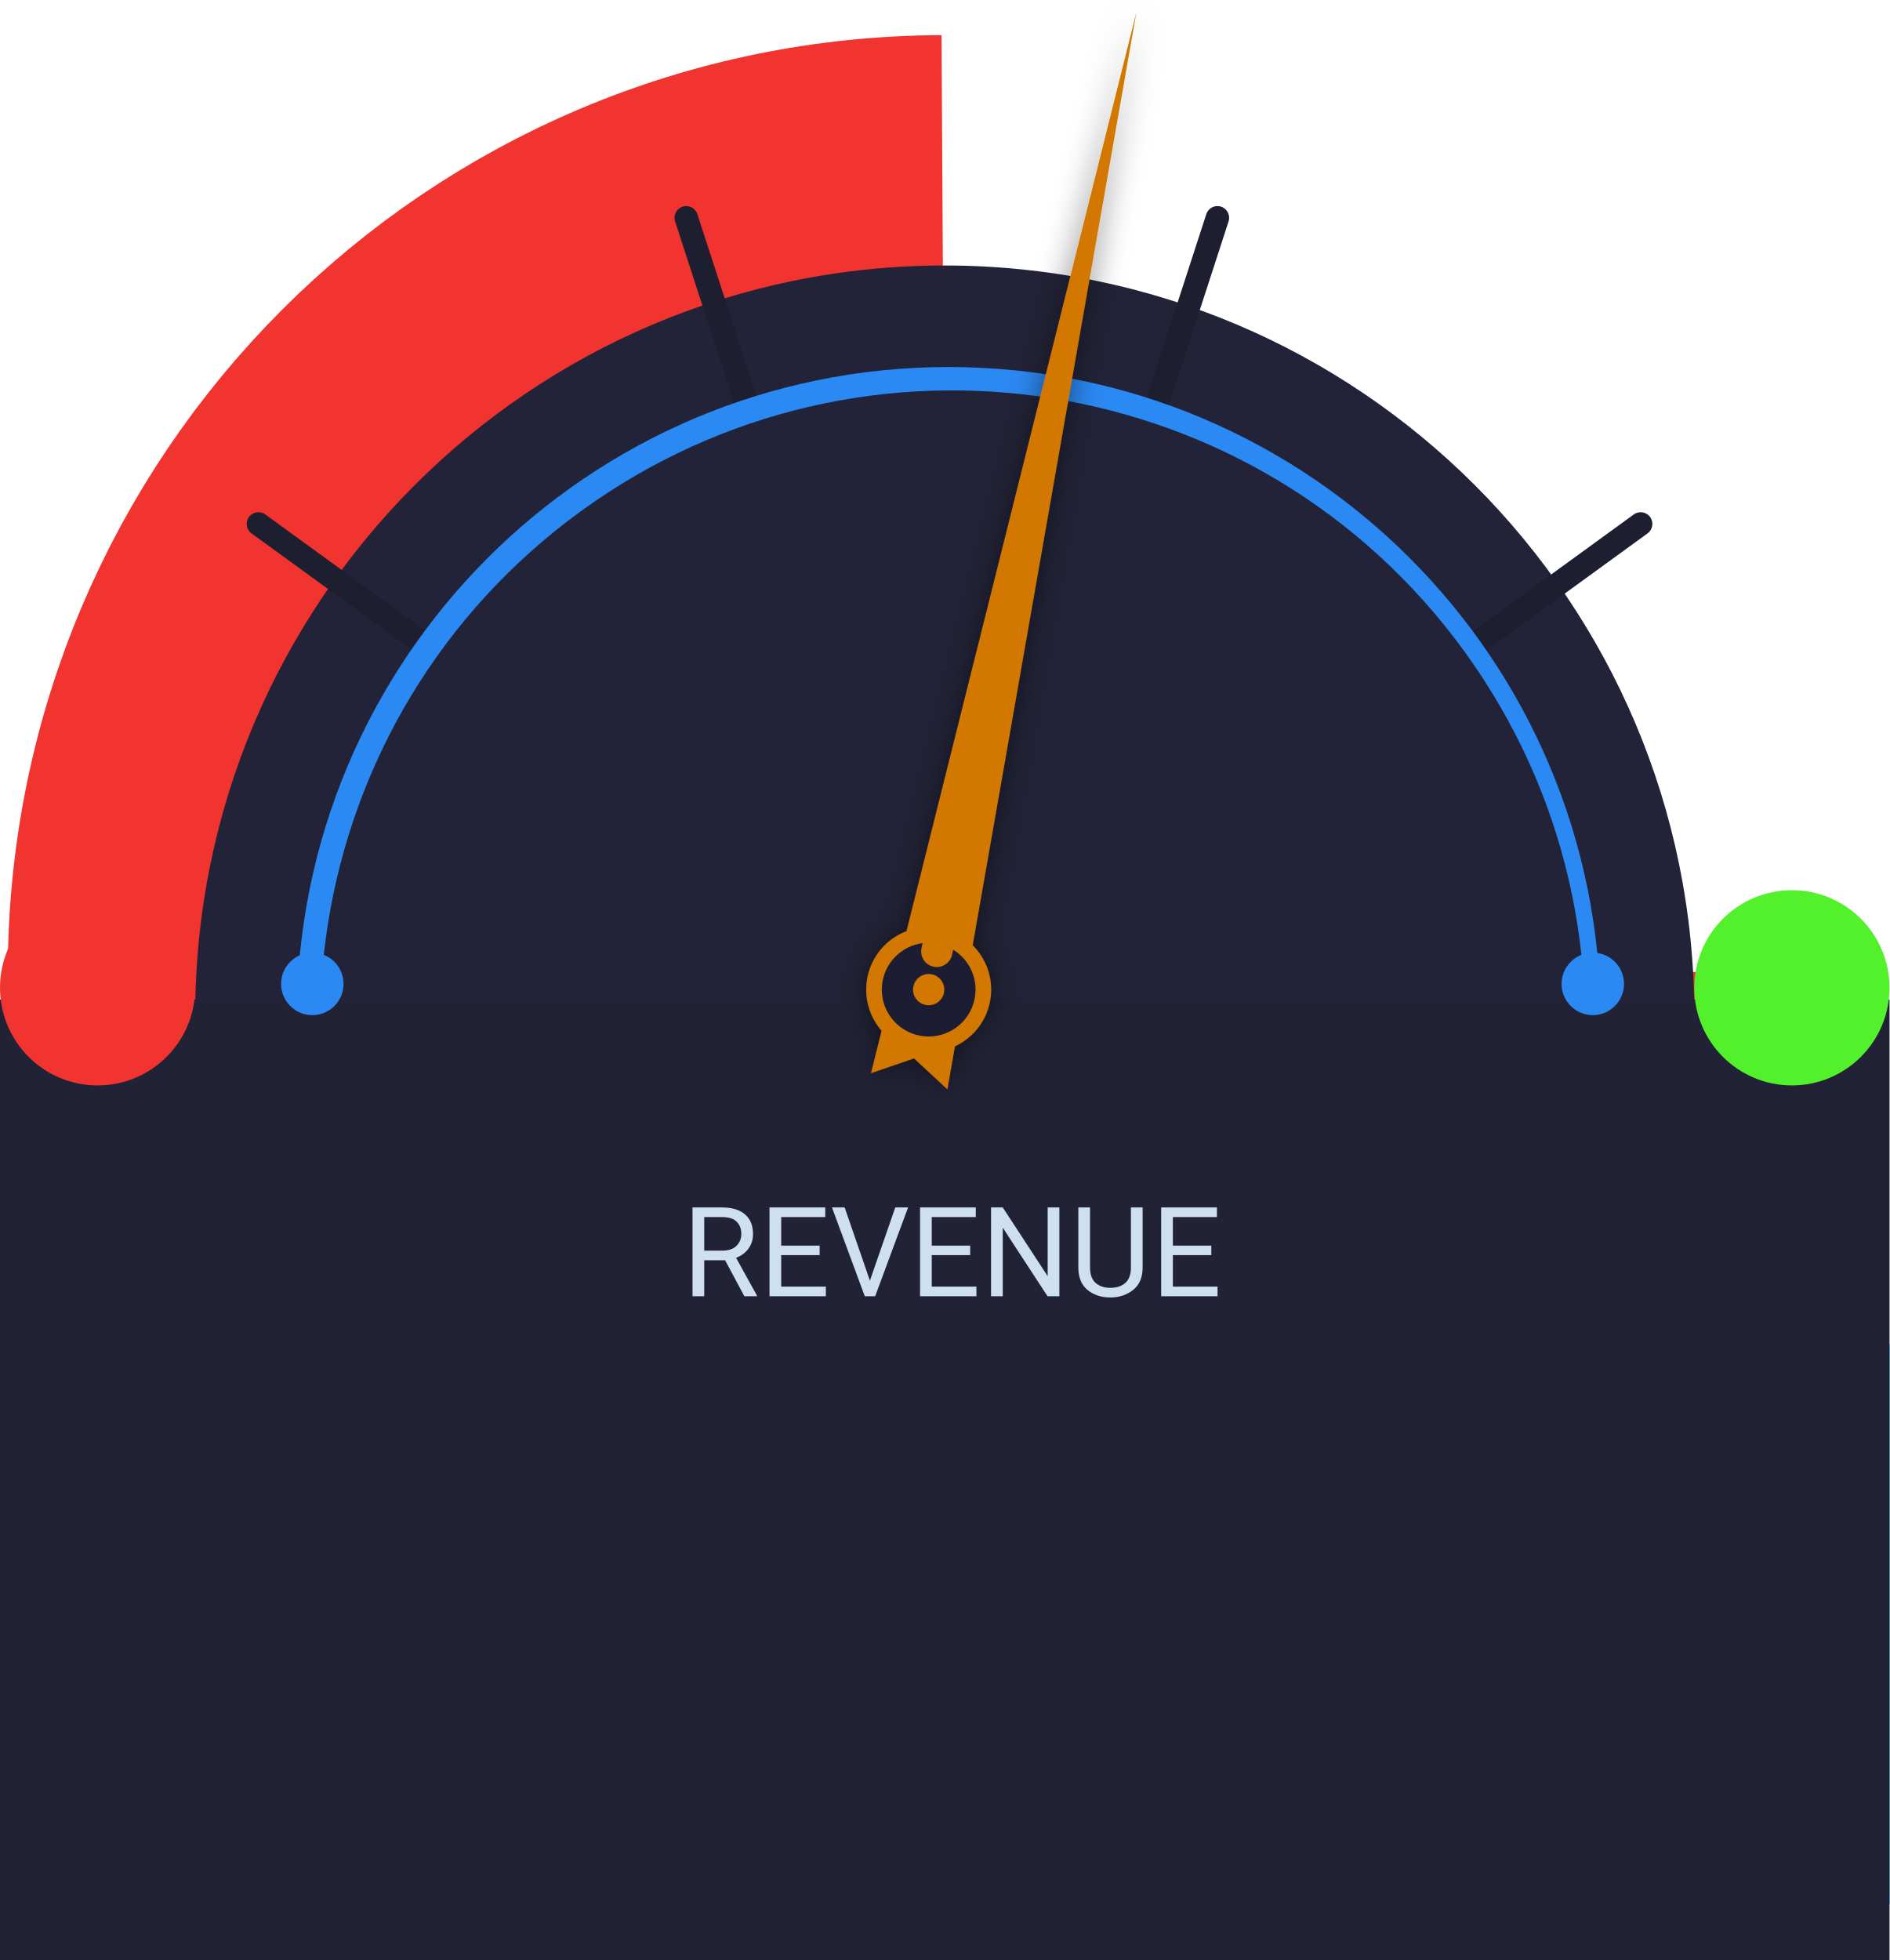
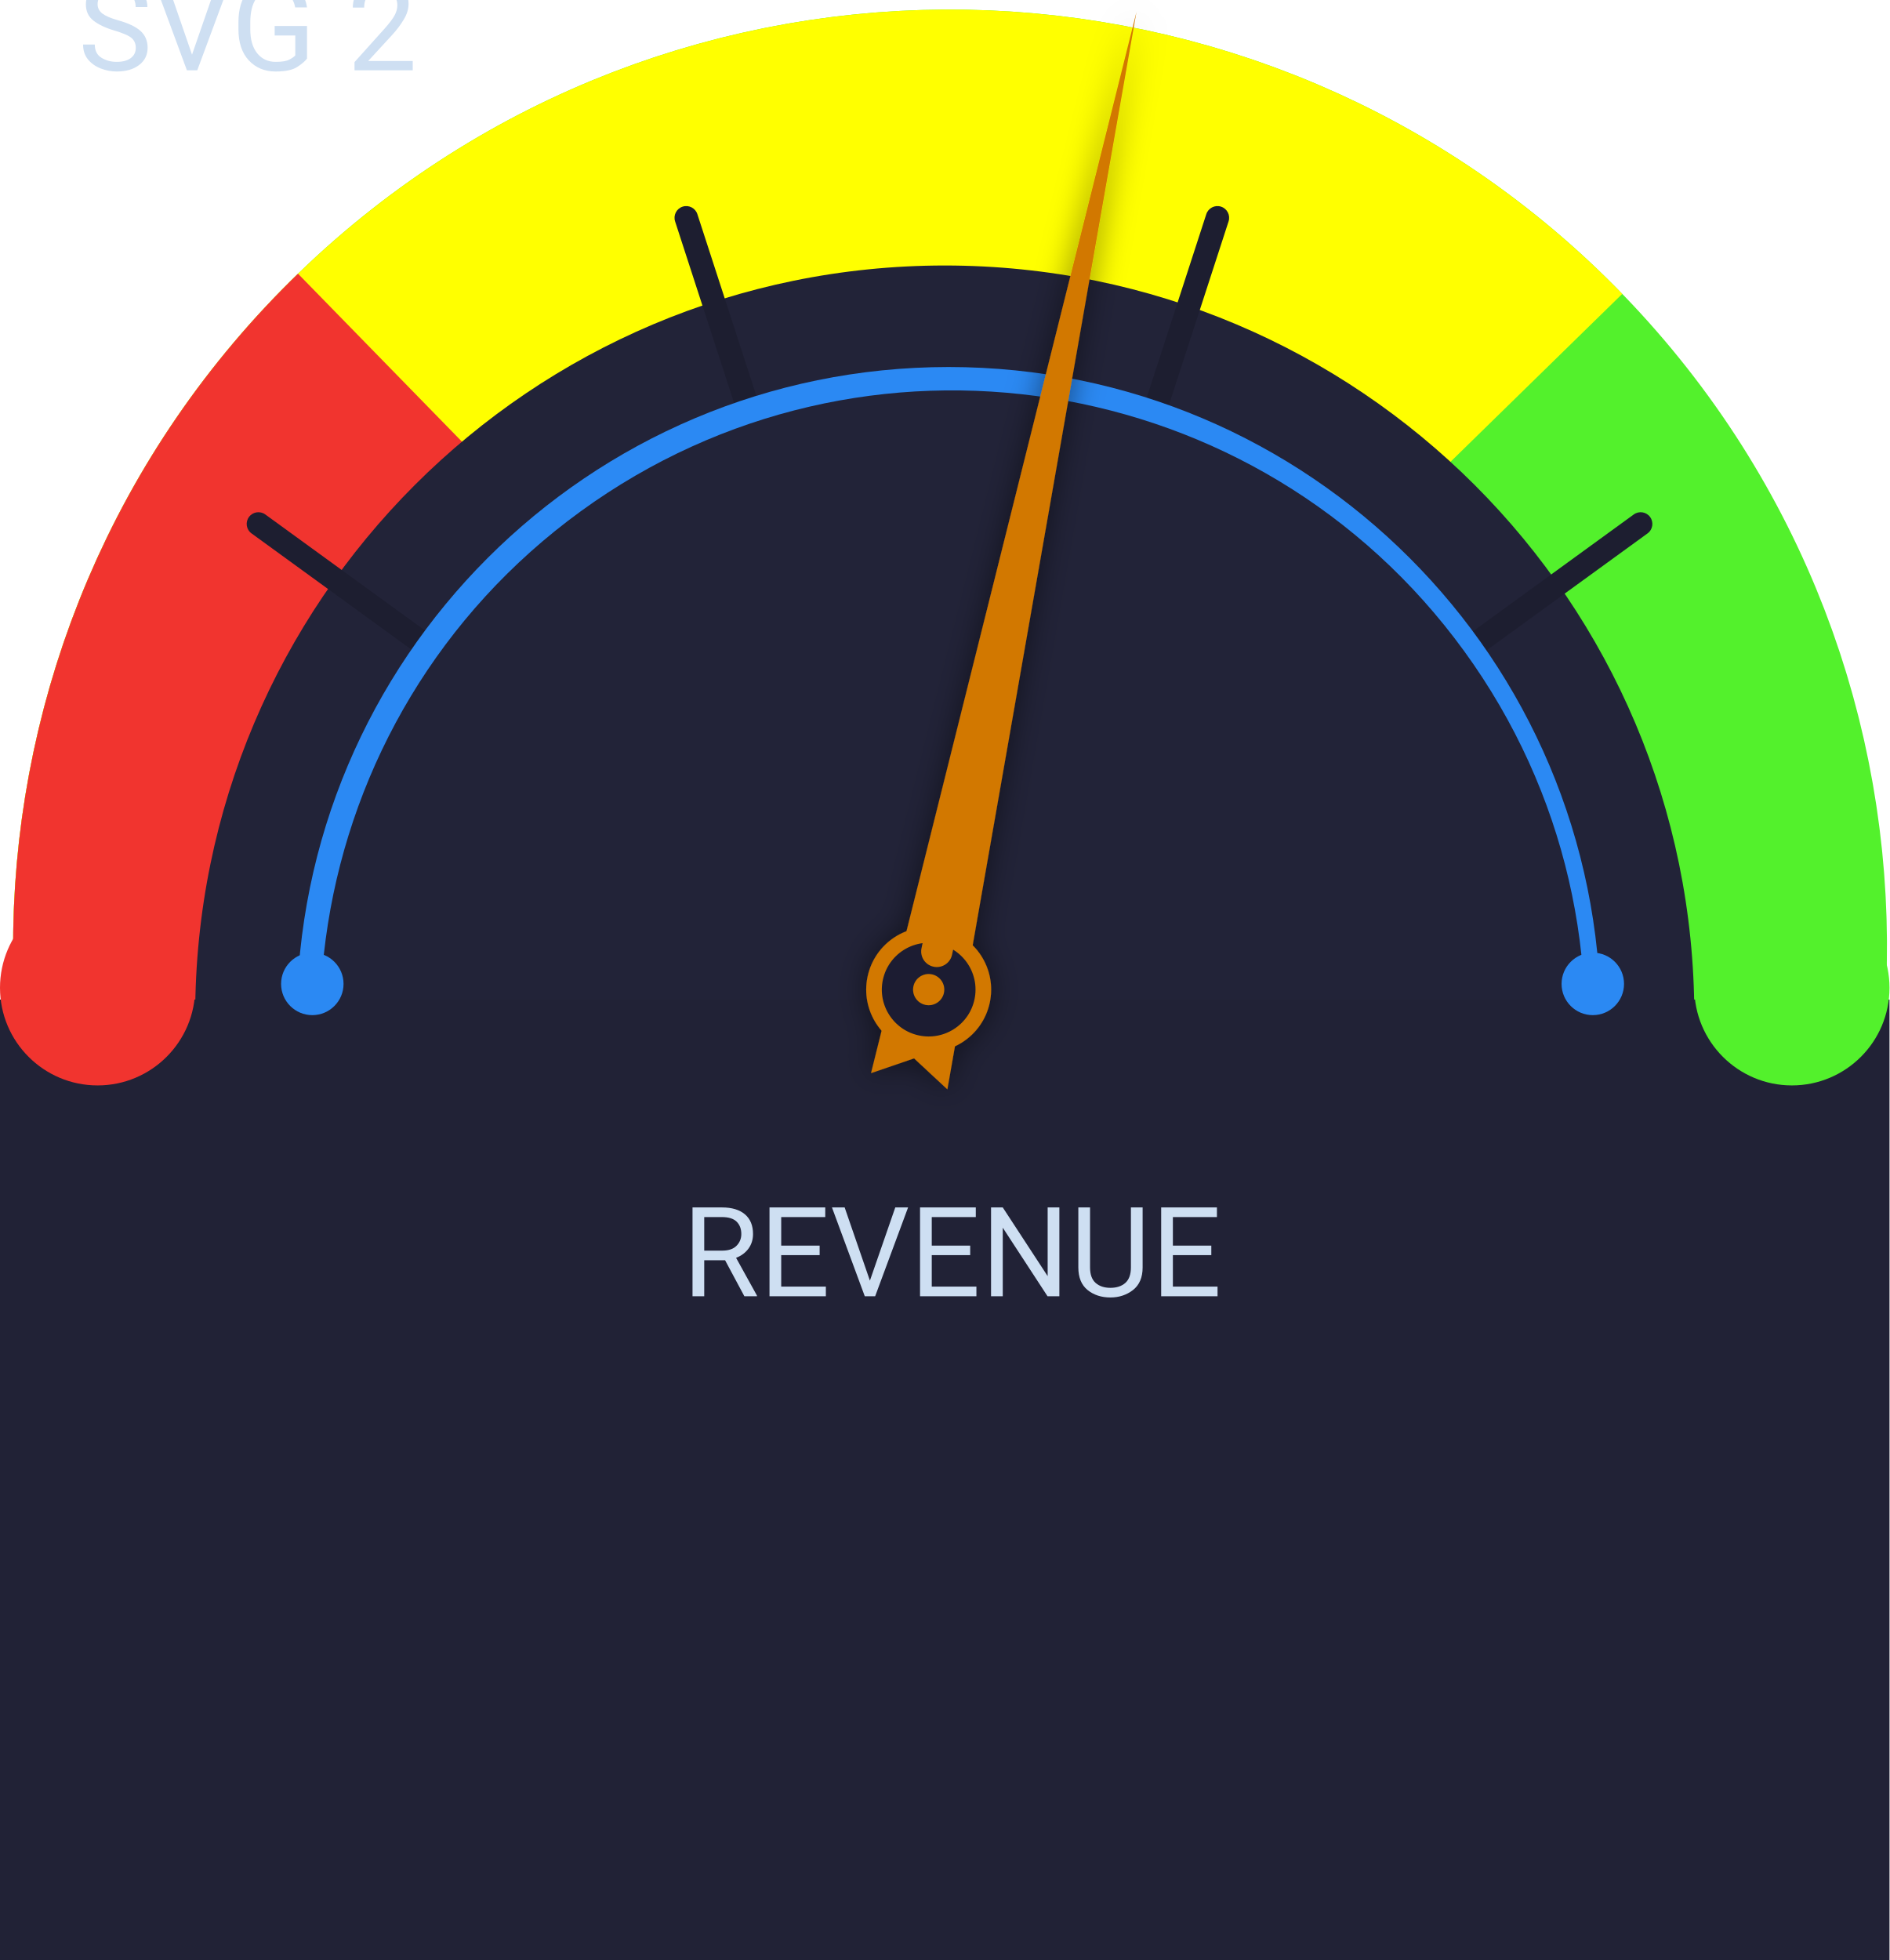
<svg xmlns="http://www.w3.org/2000/svg" width="242px" height="251px" viewBox="0 0 242 251" version="1.1">
  <defs>
    <filter x="-20.5%" y="-6.4%" width="140.9%" height="112.9%" filterUnits="objectBoundingBox" id="filter-1">
      <feOffset dx="0" dy="0" in="SourceAlpha" result="shadowOffsetOuter1" />
      <feGaussianBlur stdDeviation="2" in="shadowOffsetOuter1" result="shadowBlurOuter1" />
      <feColorMatrix values="0 0 0 0 0   0 0 0 0 0   0 0 0 0 0  0 0 0 0.5 0" type="matrix" in="shadowBlurOuter1" result="shadowMatrixOuter1" />
      <feMerge>
        <feMergeNode in="shadowMatrixOuter1" />
        <feMergeNode in="SourceGraphic" />
      </feMerge>
    </filter>
  </defs>
  <g id="Page-1" stroke="none" stroke-width="1" fill="none" fill-rule="evenodd">
    <g id="Group-23" transform="translate(0, -1)">
-       <circle id="low" r="100" cx="50%" cy="50%" stroke="#F1342F" stroke-width="40" stroke-dasharray="471, 943">
+       <g transform="rotate(136 122 124)">
+         <circle r="100" cx="50%" cy="50%" stroke="#53F12C" stroke-width="40" stroke-dasharray="471, 943">
            </circle>
-       <circle id="avg" r="150" cx="50%" cy="50%" stroke="#7CCCE5" stroke-width="40" stroke-dasharray="314, 943">
+         <circle r="100" cx="50%" cy="50%" stroke="Yellow" stroke-width="40" stroke-dasharray="314, 943" fill="none">
            </circle>
+         <circle r="100" cx="50%" cy="50%" stroke="#F1342F" stroke-width="40" stroke-dasharray="157, 943" fill="none">
+             </circle>
+       </g>
      <circle id="Oval-5" fill="" cx="121" cy="131" r="121" />
      <circle id="Oval-5-Copy-3" fill="#222338" cx="121" cy="131" r="96" />
      <path d="M151.907,26.754 C152.736,26.754 153.407,27.425 153.407,28.254 L153.407,54.254 C153.407,55.082 152.736,55.754 151.907,55.754 C151.079,55.754 150.407,55.082 150.407,54.254 L150.407,28.254 C150.407,27.425 151.079,26.754 151.907,26.754 Z" id="Rectangle-12" fill="#1D1E30" transform="translate(151.9073, 41.25384) rotate(18) translate(-151.9073, -41.25384) " />
      <path d="M91.907,26.754 C92.736,26.754 93.407,27.425 93.407,28.254 L93.407,54.254 C93.407,55.082 92.736,55.754 91.907,55.754 C91.079,55.754 90.407,55.082 90.407,54.254 L90.407,28.254 C90.407,27.425 91.079,26.754 91.907,26.754 Z" id="Rectangle-12-Copy" fill="#1D1E30" transform="translate(91.90733, 41.25384) scale(-1, 1) rotate(18) translate(-91.90733, -41.25384) " />
      <path d="M43.612,61.236 C44.441,61.236 45.112,61.908 45.112,62.736 L45.112,88.736 C45.112,89.565 44.441,90.236 43.612,90.236 C42.784,90.236 42.112,89.565 42.112,88.736 L42.112,62.736 C42.112,61.908 42.784,61.236 43.612,61.236 Z" id="Rectangle-12-Copy-2" fill="#1D1E30" transform="translate(43.61242, 75.73641) scale(-1, 1) rotate(54) translate(-43.61242, -75.73641) " />
      <path d="M199.612,61.236 C200.441,61.236 201.112,61.908 201.112,62.736 L201.112,88.736 C201.112,89.565 200.441,90.236 199.612,90.236 C198.784,90.236 198.112,89.565 198.112,88.736 L198.112,62.736 C198.112,61.908 198.784,61.236 199.612,61.236 Z" id="Rectangle-12-Copy-3" fill="#1D1E30" transform="translate(199.6124, 75.73641) rotate(54) translate(-199.6124, -75.73641) " />
      <circle id="Oval-5-Copy-4" fill="#2B89F3" cx="121.5" cy="131.5" r="83.5" />
      <circle id="Oval-5-Copy-5" fill="#222338" transform="translate(122, 132) rotate(54) translate(-122, -132) " cx="122" cy="132" r="81" />
      <rect id="Rectangle-11" fill="#212236" x="0" y="129" width="242" height="123" />
      <circle id="Oval-6" fill="#F1342F" cx="12.5" cy="127.5" r="12.5" />
      <circle id="Oval-6-Copy-2" fill="#2B89F3" cx="40" cy="127" r="4" />
      <circle id="Oval-6-Copy-3" fill="#2B89F3" cx="204" cy="127" r="4" />
      <g id="Group-22" filter="url(#filter-1)" transform="translate(109, 1)">
        <g id="I" transform="translate(22, 70) rotate(12) translate(-22, -70) translate(15, 0)">
          <polygon id="Triangle" fill="#D27800" points="7 0 12 140 7 137 2 140" />
          <circle id="Oval-7" stroke="#D27800" stroke-width="2" fill="#1D1E30" cx="7" cy="128" r="7" />
          <rect id="Rectangle-13" fill="#D27800" x="5" y="114" width="4" height="11" rx="2" />
          <circle id="Oval-7" fill="#D27800" cx="7" cy="128" r="2" />
        </g>
      </g>
      <circle id="Oval-6-Copy" fill="#53F12C" cx="229.5" cy="127.5" r="12.5" />
      <text id="Revenue" font-family="Roboto-Medium, Roboto" font-size="16" font-weight="400" fill="#CEDFF2">
        <tspan x="87.367" y="167">REVENUE</tspan>
+         <tspan x="10" y="10">SVG 2</tspan>
      </text>
    </g>
  </g>
</svg>
